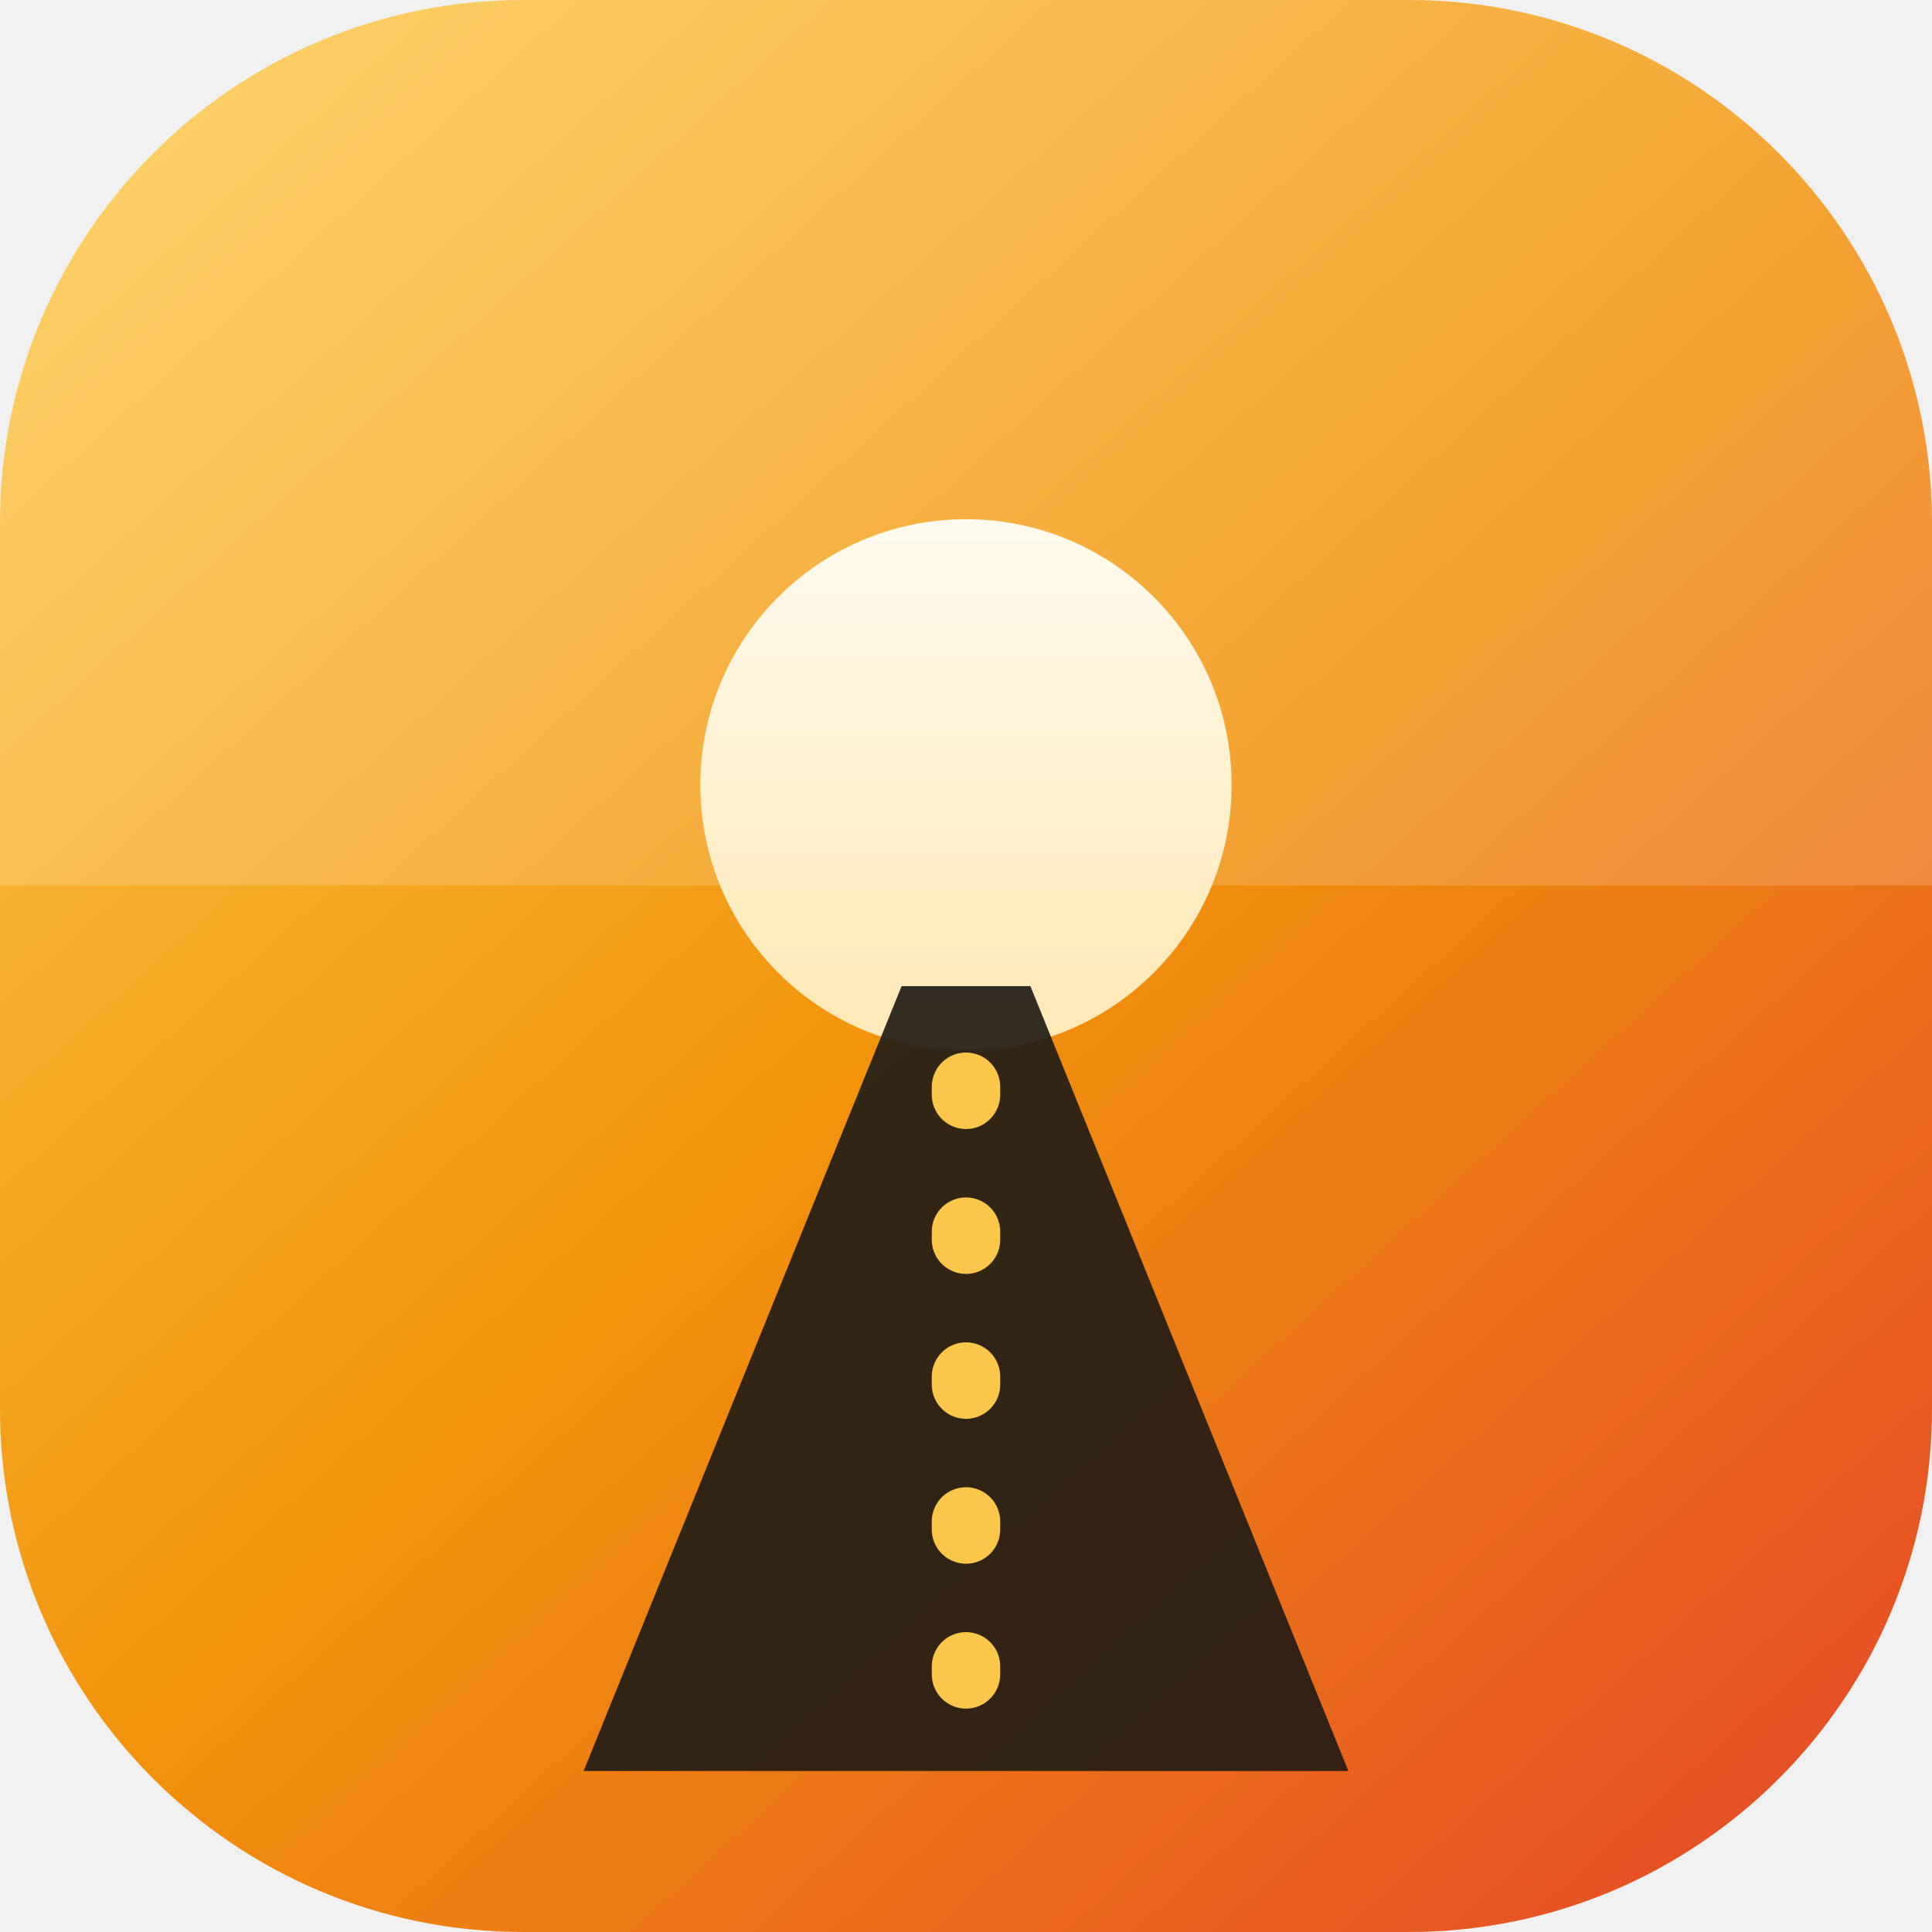
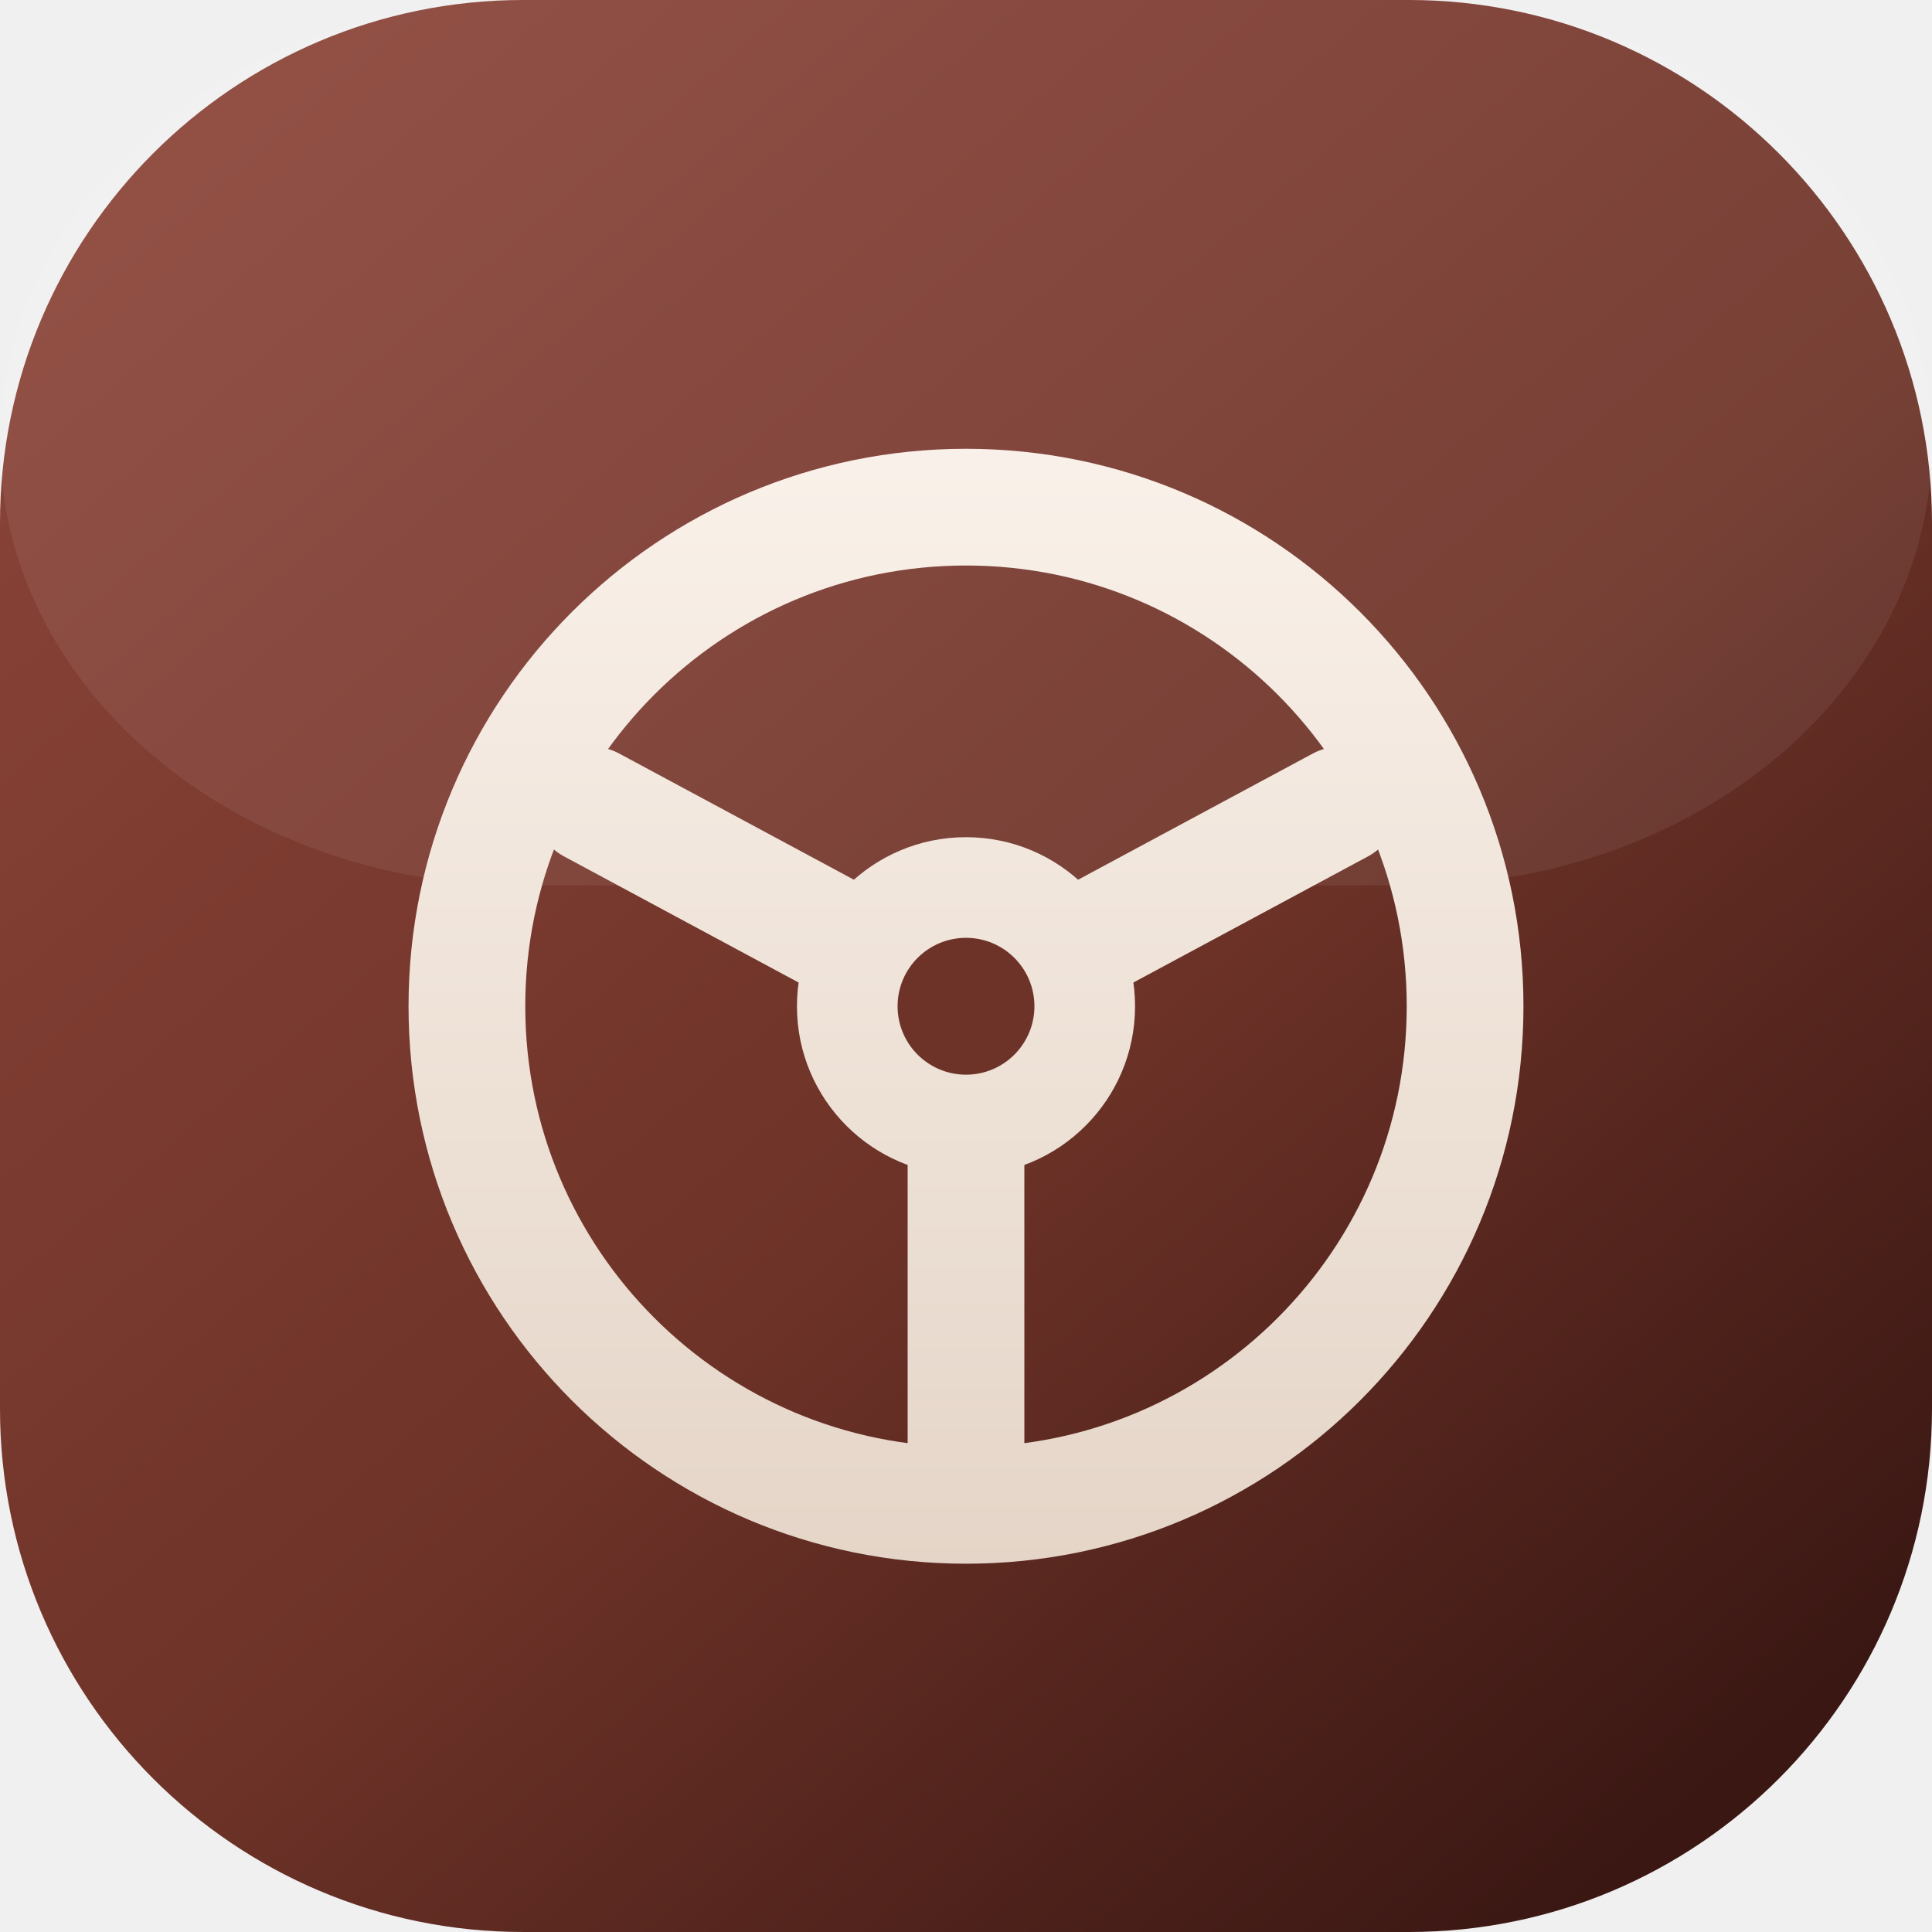
<svg xmlns="http://www.w3.org/2000/svg" width="48" height="48" viewBox="0 0 48 48" fill="none" role="img" aria-label="Mumotor">
  <defs>
-     <linearGradient id="mm-tile" x1="4" y1="2" x2="44" y2="46" gradientUnits="userSpaceOnUse">
-       <stop stop-color="#FBC74A" />
-       <stop offset="0.5" stop-color="#F2940B" />
-       <stop offset="1" stop-color="#E54E26" />
+     <linearGradient id="mm-tile" x1="6" y1="3" x2="42" y2="45" gradientUnits="userSpaceOnUse">
+       <stop stop-color="#8A4338" />
+       <stop offset="0.55" stop-color="#6E3328" />
+       <stop offset="1" stop-color="#3A1713" />
    </linearGradient>
-     <linearGradient id="mm-sun" x1="24" y1="11" x2="24" y2="25" gradientUnits="userSpaceOnUse">
-       <stop stop-color="#FFFDF6" />
-       <stop offset="1" stop-color="#FFE9B8" />
+     <linearGradient id="mm-wheel" x1="24" y1="9" x2="24" y2="41" gradientUnits="userSpaceOnUse">
+       <stop stop-color="#FBF3EC" />
+       <stop offset="1" stop-color="#E3D3C5" />
    </linearGradient>
-     <clipPath id="mm-clip">
-       <rect width="48" height="48" rx="13" />
-     </clipPath>
  </defs>
  <rect width="48" height="48" rx="13" fill="url(#mm-tile)" />
-   <g clip-path="url(#mm-clip)">
-     <rect width="48" height="22" fill="#FFFFFF" opacity="0.16" />
-     <circle cx="24" cy="19.5" r="6.6" fill="url(#mm-sun)" />
-     <path d="M14.5 44 L22.4 24.5 H25.6 L33.5 44 Z" fill="#221C15" opacity="0.92" />
-     <path d="M24 27 L24 42" stroke="#FBC74A" stroke-width="1.7" stroke-linecap="round" stroke-dasharray="0.2 3.4" />
+   <rect width="48" height="22" rx="13" fill="#FFFFFF" opacity="0.07" />
+   <g stroke="url(#mm-wheel)" stroke-width="2.9" stroke-linecap="round" fill="none">
+     <circle cx="24" cy="25" r="12.4" />
+     <path d="M24 25 L24 36.2" />
+     <path d="M24 25 L14.7 20.0" />
+     <path d="M24 25 L33.3 20.0" />
  </g>
+   <circle cx="24" cy="25" r="4.2" fill="url(#mm-wheel)" />
+   <circle cx="24" cy="25" r="1.7" fill="#6E3328" />
</svg>
